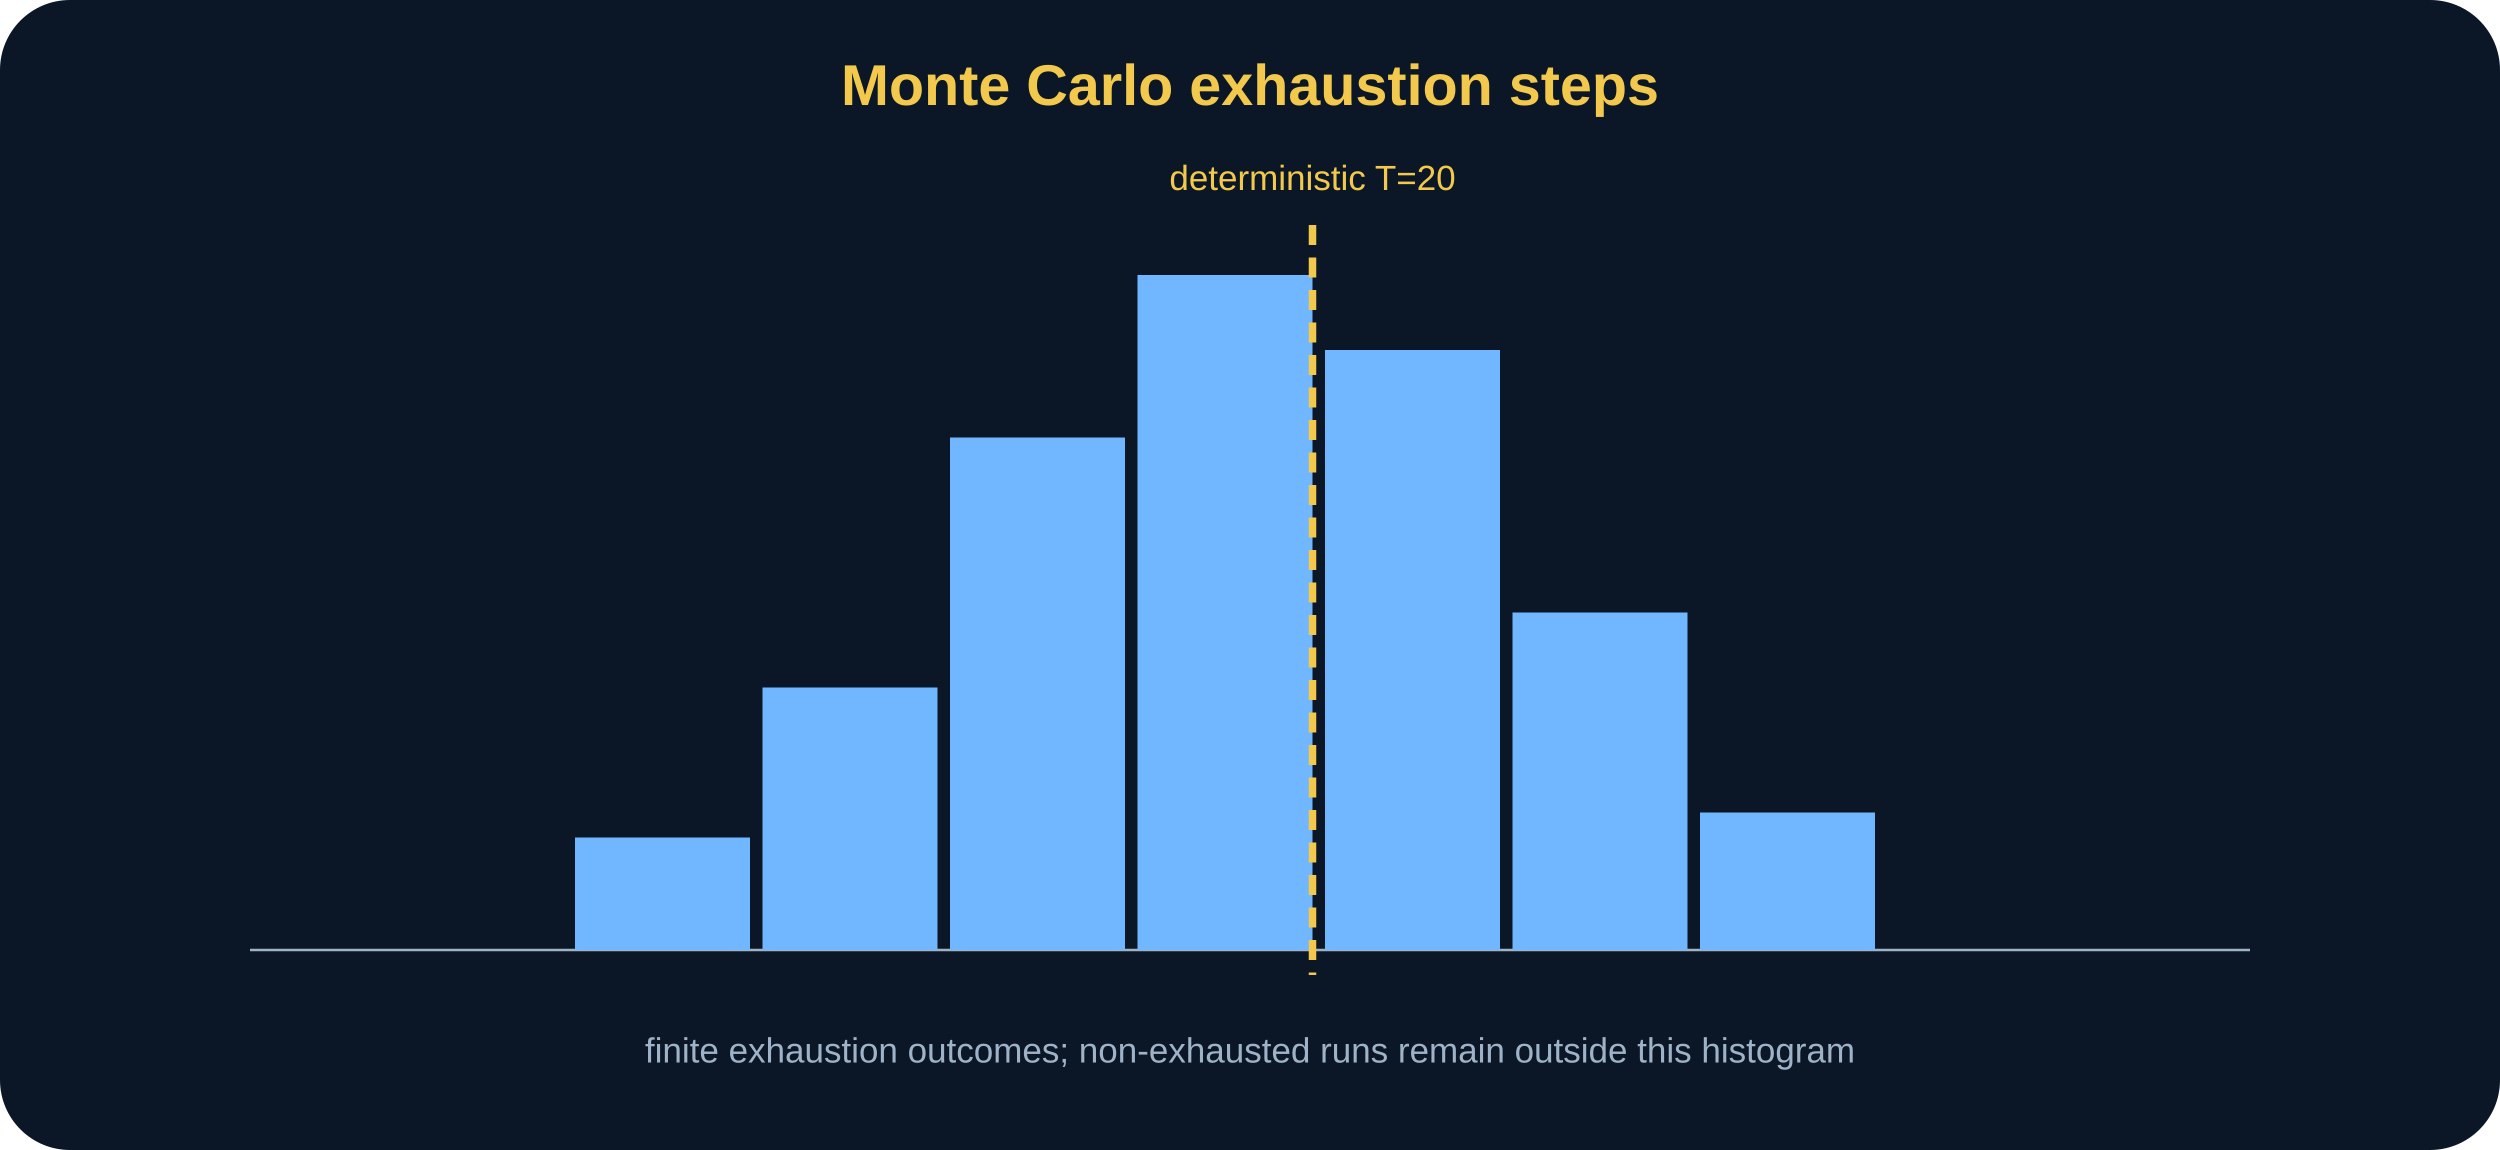
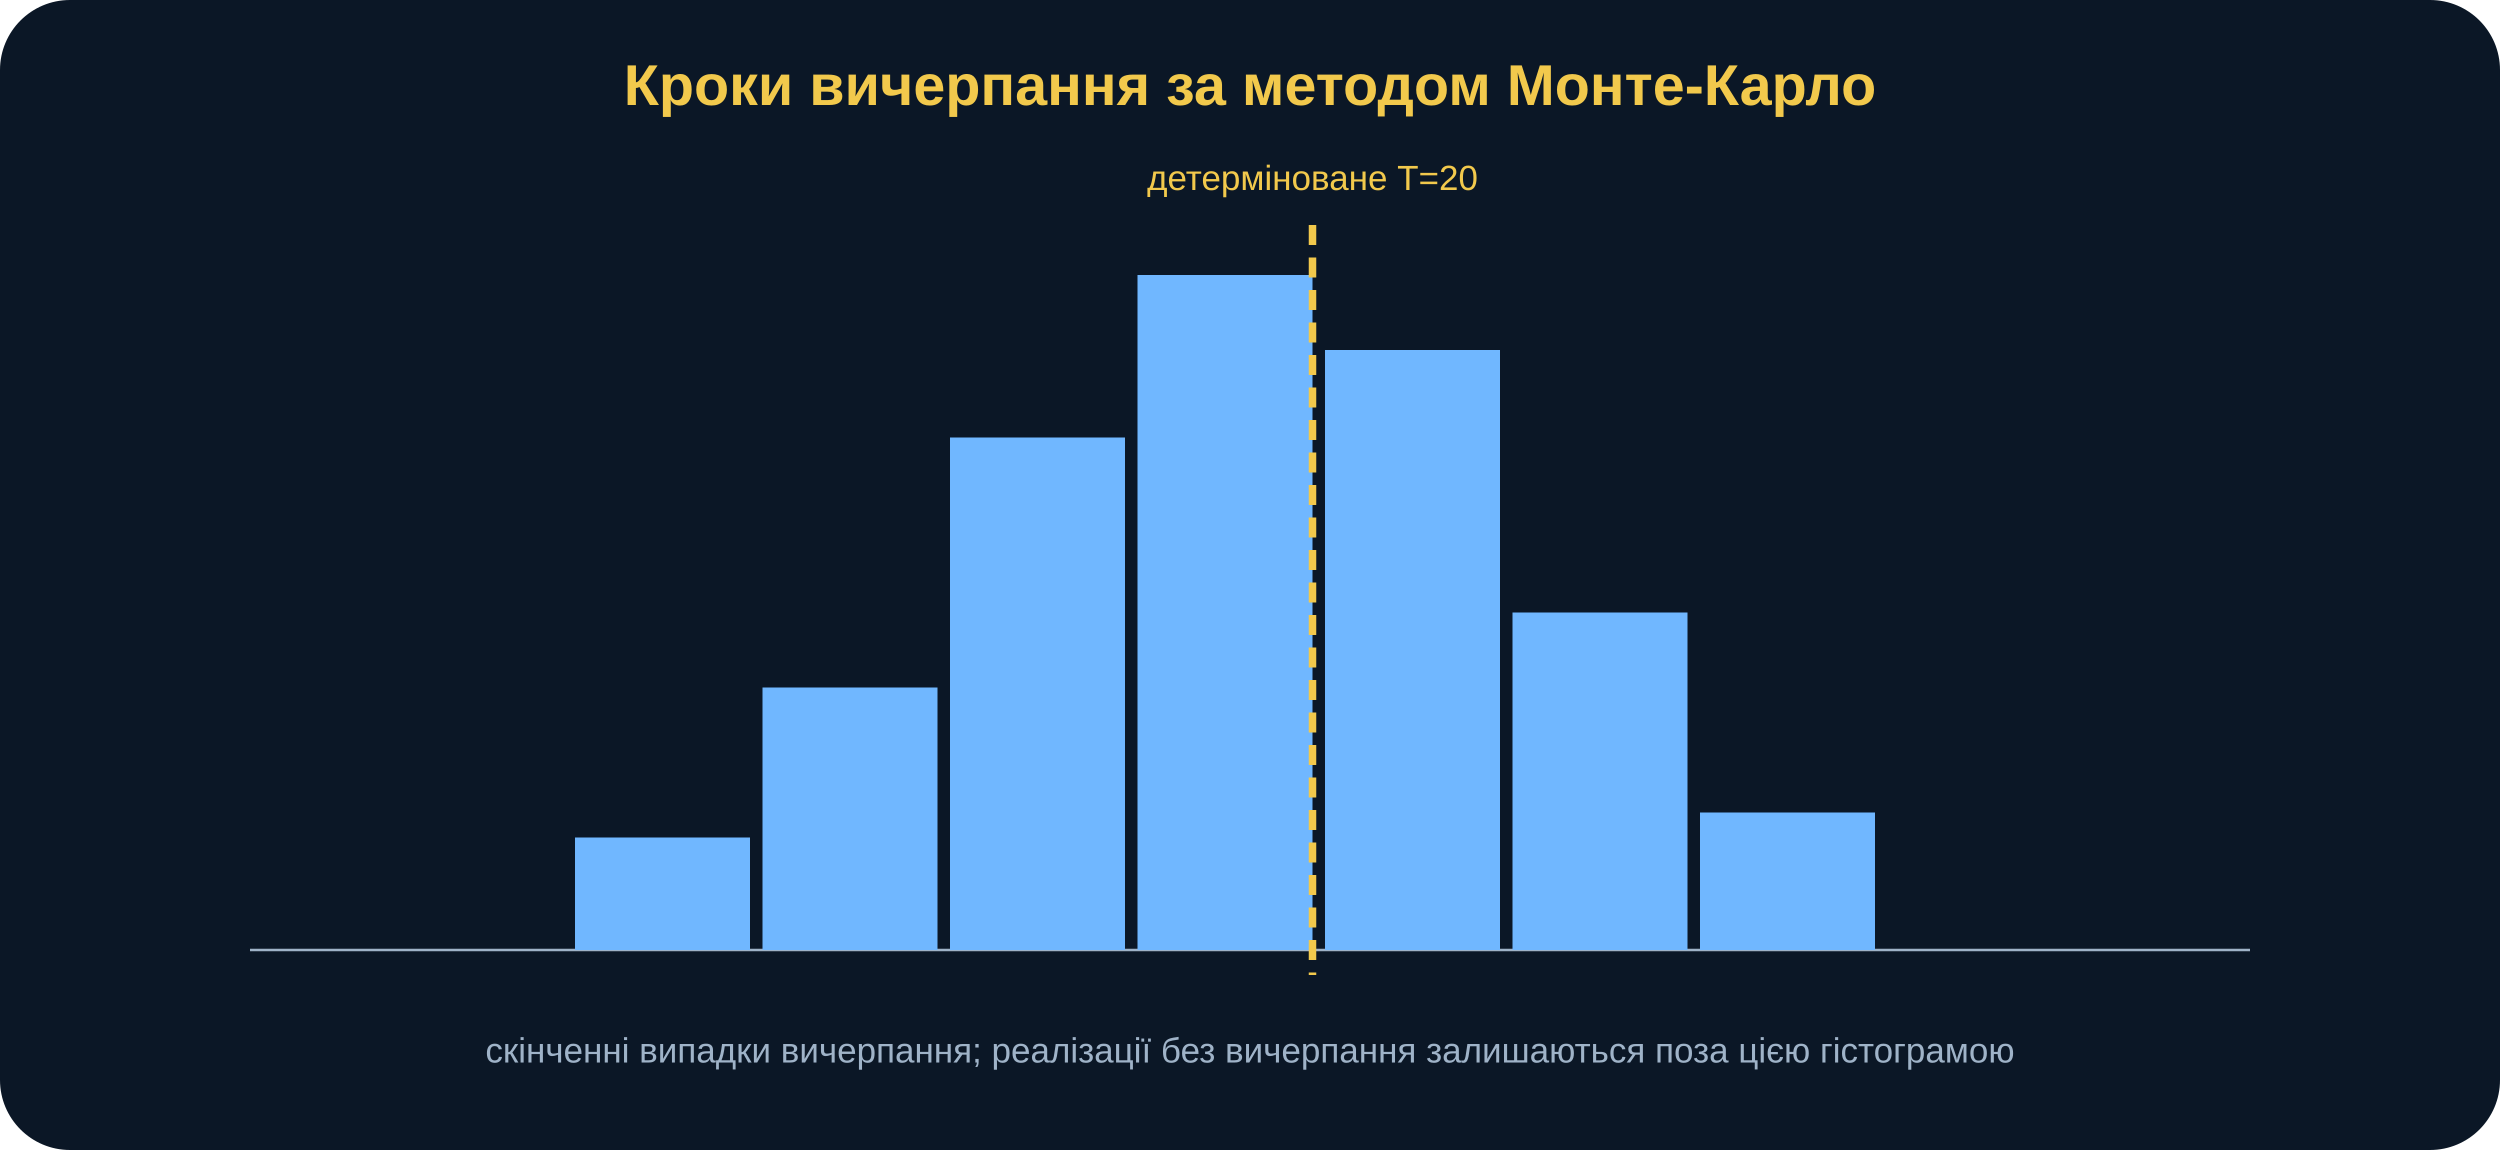
<svg xmlns="http://www.w3.org/2000/svg" viewBox="0 0 1000 460">
  <rect width="1000" height="460" rx="28" fill="#0b1726" />
  <g font-family="Arial,sans-serif">
-     <text x="500" y="42" text-anchor="middle" fill="#f2c94c" font-size="23" font-weight="700">Monte Carlo exhaustion steps</text>
+     <text x="500" y="42" text-anchor="middle" fill="#f2c94c" font-size="23" font-weight="700">Кроки вичерпання за методом Монте-Карло</text>
    <line x1="100" y1="380" x2="900" y2="380" stroke="#9fb3c8" />
    <g fill="#70b7ff">
      <rect x="230" y="335" width="70" height="45" />
      <rect x="305" y="275" width="70" height="105" />
      <rect x="380" y="175" width="70" height="205" />
      <rect x="455" y="110" width="70" height="270" />
      <rect x="530" y="140" width="70" height="240" />
      <rect x="605" y="245" width="70" height="135" />
      <rect x="680" y="325" width="70" height="55" />
    </g>
    <line x1="525" y1="90" x2="525" y2="390" stroke="#f2c94c" stroke-width="3" stroke-dasharray="8 5" />
-     <text x="525" y="76" text-anchor="middle" fill="#f2c94c" font-size="14">deterministic T=20</text>
-     <text x="500" y="425" text-anchor="middle" fill="#9fb3c8" font-size="14">finite exhaustion outcomes; non-exhausted runs remain outside this histogram</text>
+     <text x="525" y="76" text-anchor="middle" fill="#f2c94c" font-size="14">детерміноване T=20</text>
+     <text x="500" y="425" text-anchor="middle" fill="#9fb3c8" font-size="14">скінченні випадки вичерпання; реалізації без вичерпання залишаються поза цією гістограмою</text>
  </g>
</svg>
